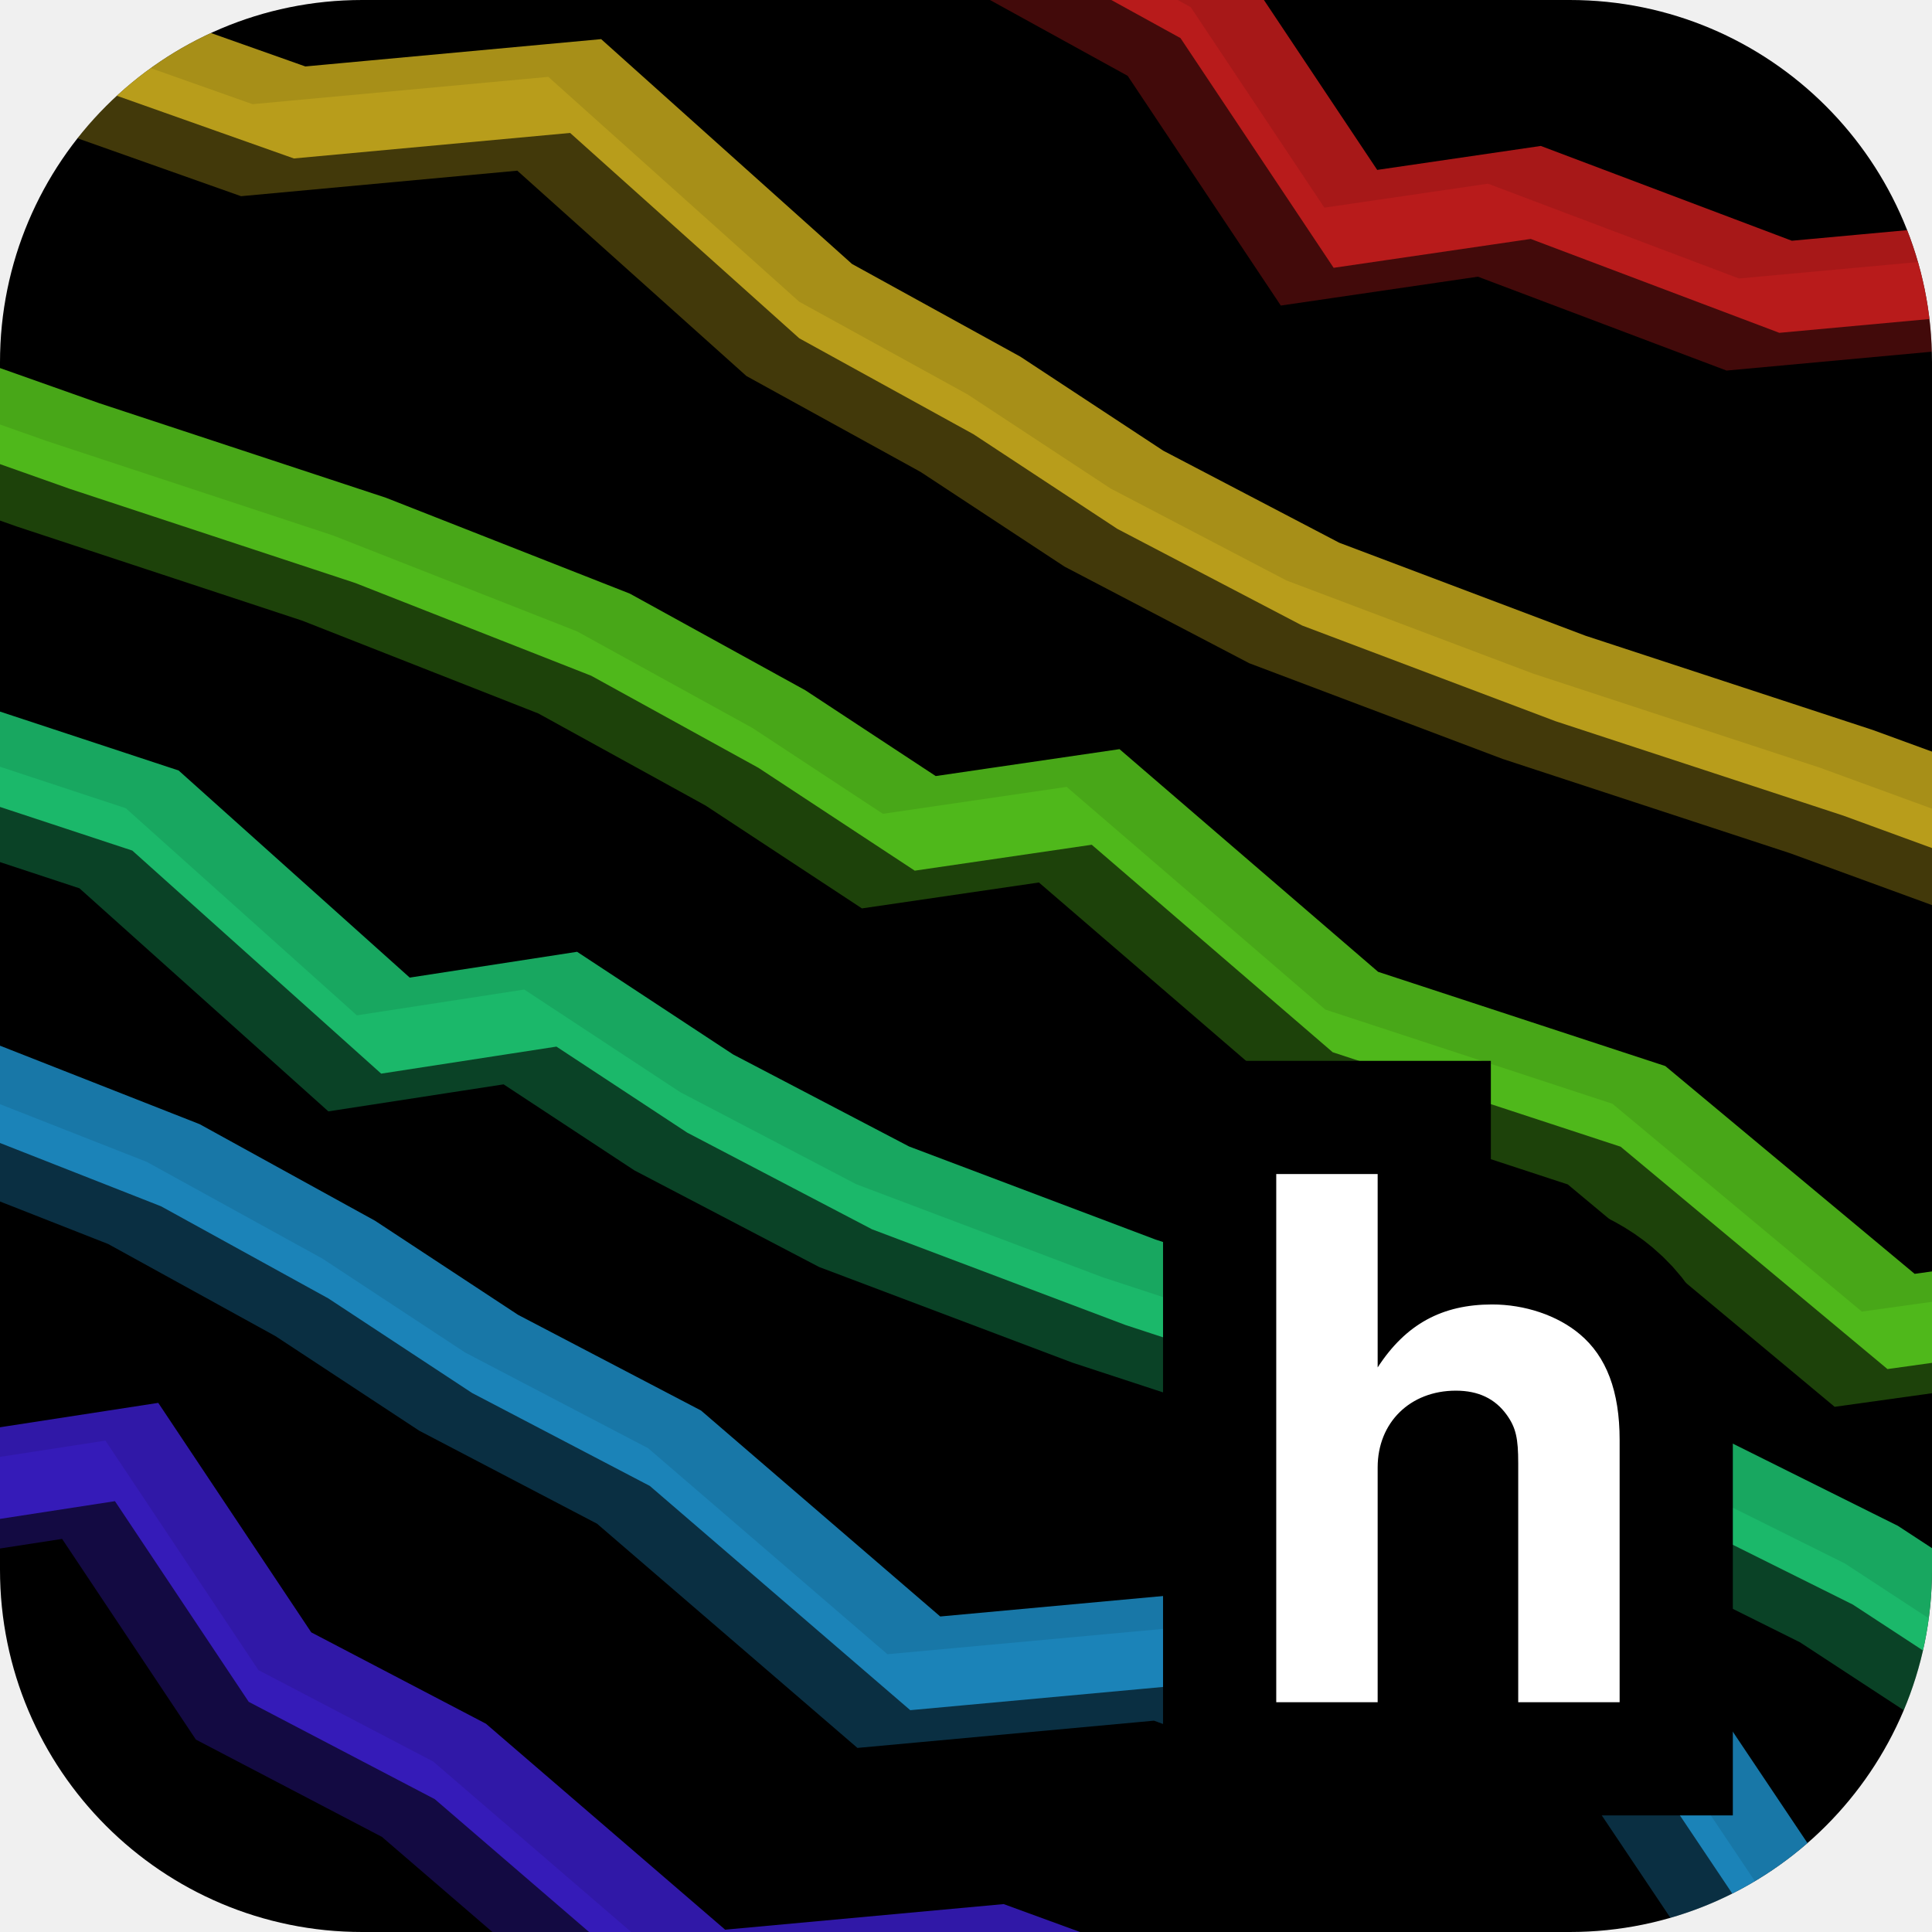
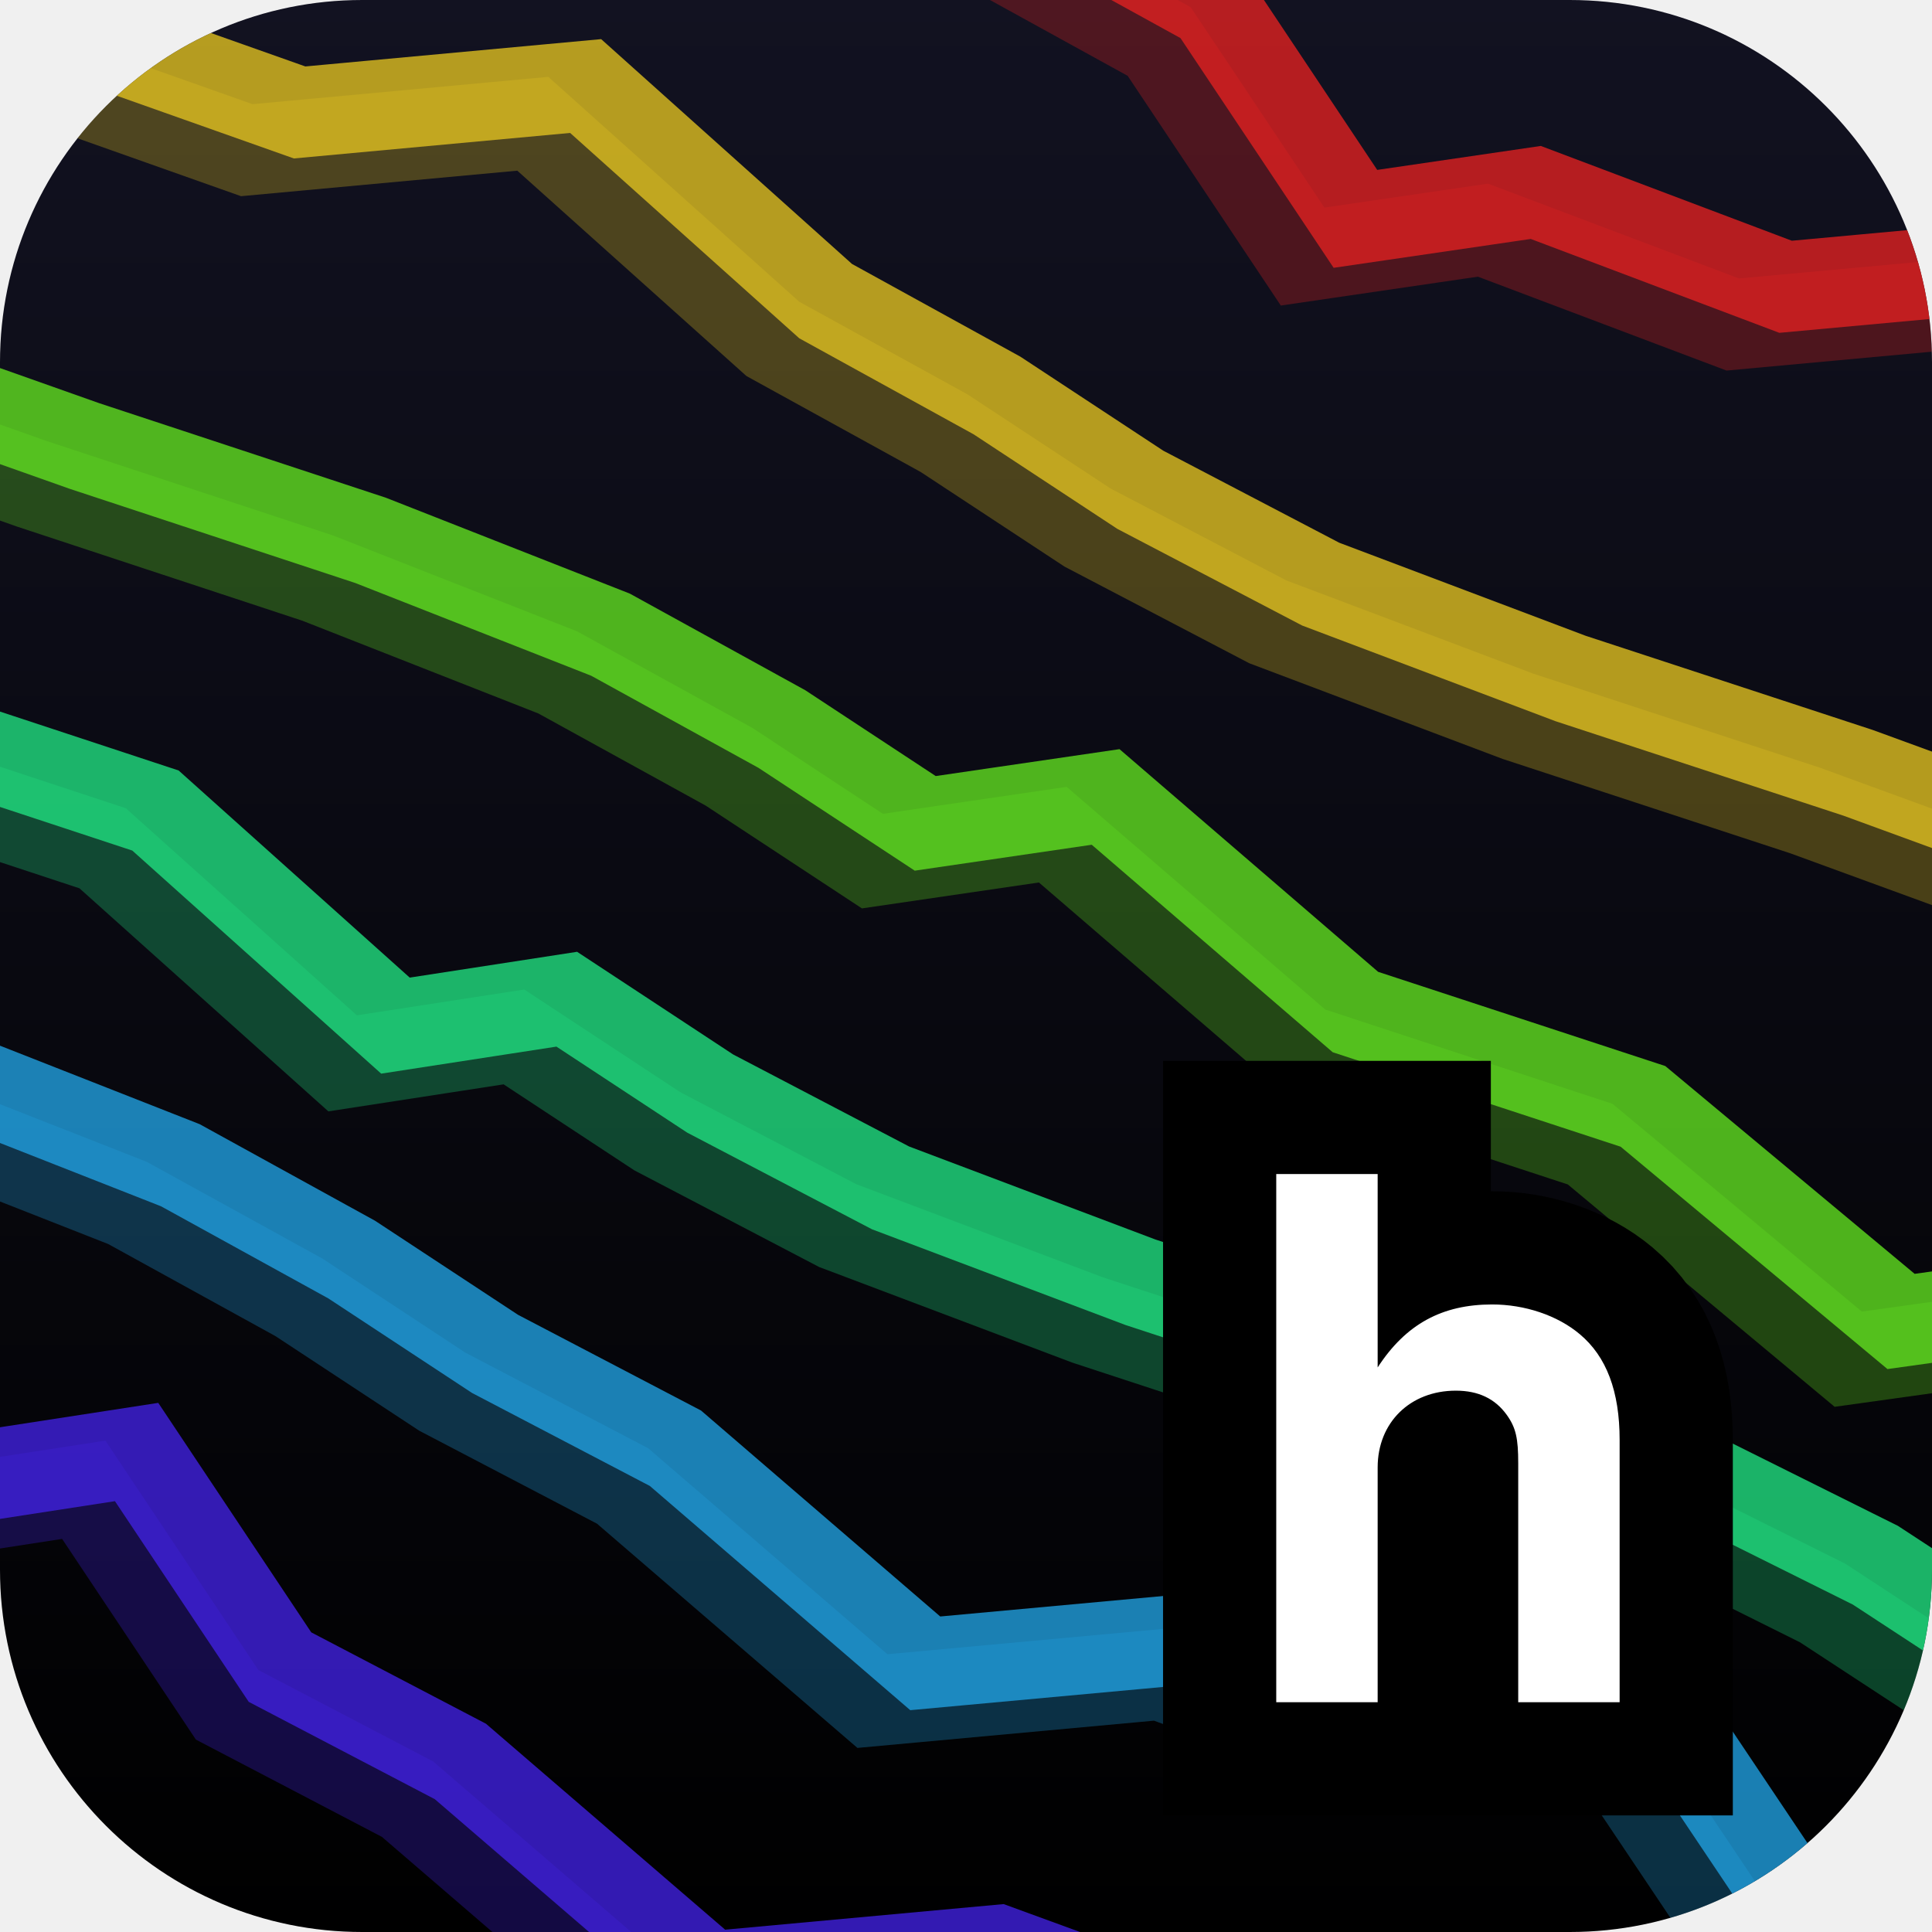
<svg xmlns="http://www.w3.org/2000/svg" width="256" height="256" viewBox="0 0 256 256">
  <defs>
    <clipPath id="rounded-corner">
      <rect x="0" y="0" width="100%" height="100%" rx="48" ry="48" />
    </clipPath>
+     <linearGradient id="bg" x1="0%" y1="0%" x2="0%" y2="100%">
+       <stop offset="0%" stop-color="hsl(240, 30%, 10%)" />
+       <stop offset="100%" stop-color="black" />
+     </linearGradient>
  </defs>
  <g clip-path="url(#rounded-corner)">
-     <rect width="100%" height="100%" fill="black" />
+     <rect width="100%" height="100%" fill="url(#bg)" />
    <g stroke-linecap="round" stroke-width="12" fill="none" opacity="0.3">
      <path stroke="hsl(0, 75%, 50%)" d="M -107.0, -91.0 L -70.1, -94.5 L -40.9, -82.0 L -20.1, -69.5 L -0.6, -57.0 L 25.9, -44.5 L 61.2, -32.0 L 99.1, -35.5 L 130.9, -7.0 L 153.6, 5.5 L 172.6, 34.0 L 196.5, 30.5 L 229.6, 43.0 L 267.7, 39.5 L 301.9, 68.0 L 327.0, 80.5 L 346.1, 93.0" />
      <path stroke="hsl(50, 75%, 50%)" d="M -98.6, -58.6 L -69.4, -30.1 L -48.6, -17.6 L -29.1, 10.9 L -2.6, 7.4 L 32.7, 19.9 L 70.6, 16.4 L 102.4, 44.9 L 125.1, 57.4 L 144.1, 69.9 L 168.0, 82.4 L 201.1, 94.9 L 239.2, 107.4 L 273.4, 119.9 L 298.5, 132.4 L 317.6, 144.9 L 339.4, 141.4" />
      <path stroke="hsl(100, 75%, 50%)" d="M -97.9, 14.1 L -77.1, 26.6 L -57.6, 39.1 L -31.1, 51.6 L 4.2, 64.1 L 42.1, 76.6 L 73.9, 89.1 L 96.6, 101.6 L 115.6, 114.1 L 139.5, 110.6 L 172.6, 139.1 L 210.7, 151.6 L 244.9, 180.1 L 270.0, 176.6 L 289.1, 189.1 L 310.9, 201.6 L 341.5, 214.1" />
      <path stroke="hsl(150, 75%, 50%)" d="M -105.6, 62.4 L -86.1, 74.9 L -59.6, 71.4 L -24.3, 99.9 L 13.6, 112.4 L 45.4, 140.9 L 68.1, 137.4 L 87.1, 149.9 L 111.0, 162.4 L 144.1, 174.9 L 182.2, 187.4 L 216.4, 199.9 L 241.5, 212.4 L 260.6, 224.9 L 282.4, 237.4 L 313.0, 265.9 L 350.5, 262.4" />
      <path stroke="hsl(200, 75%, 50%)" d="M -114.6, 109.4 L -88.1, 121.9 L -52.8, 134.4 L -14.9, 146.9 L 16.9, 159.4 L 39.6, 171.9 L 58.6, 184.4 L 82.5, 196.9 L 115.6, 225.4 L 153.7, 221.9 L 187.9, 234.4 L 213.0, 230.9 L 232.1, 259.4 L 253.9, 271.9 L 284.5, 300.4 L 322.0, 296.9 L 358.1, 309.4" />
      <path stroke="hsl(250, 75%, 50%)" d="M -116.6, 163.4 L -81.3, 191.9 L -43.4, 188.4 L -11.6, 200.9 L 11.1, 197.4 L 30.1, 225.9 L 54.0, 238.4 L 87.1, 266.9 L 125.2, 263.4 L 159.4, 275.9 L 184.5, 288.4 L 203.6, 300.9 L 225.4, 313.4 L 256.0, 325.9 L 293.5, 322.4 L 329.6, 350.9 L 357.4, 363.4" />
      <path stroke="hsl(300, 75%, 50%)" d="M -109.8, 242.2 L -71.9, 238.7 L -40.1, 251.2 L -17.4, 263.7 L 1.6, 276.2 L 25.5, 288.7 L 58.6, 301.2 L 96.7, 297.7 L 130.9, 326.2 L 156.0, 338.7 L 175.1, 367.2 L 196.9, 363.7 L 227.5, 376.2 L 265.0, 372.7 L 301.1, 401.2 L 328.9, 413.7 L 348.9, 426.2" />
    </g>
-     <g stroke-linecap="round" stroke-width="12" fill="none" opacity="0.75">
+     <g stroke-linecap="round" stroke-width="12" fill="none" opacity="0.8">
      <path stroke="hsl(0, 75%, 50%)" d="M -100.0, -96.0 L -63.1, -99.5 L -33.9, -87.0 L -13.1, -74.5 L 6.4, -62.0 L 32.9, -49.5 L 68.2, -37.0 L 106.1, -40.5 L 137.9, -12.0 L 160.6, 0.5 L 179.6, 29.0 L 203.5, 25.5 L 236.6, 38.0 L 274.7, 34.5 L 308.9, 63.0 L 334.0, 75.5 L 353.1, 88.0" />
      <path stroke="hsl(50, 75%, 50%)" d="M -91.6, -63.6 L -62.4, -35.1 L -41.6, -22.6 L -22.1, 5.9 L 4.4, 2.4 L 39.7, 14.9 L 77.6, 11.4 L 109.4, 39.9 L 132.1, 52.4 L 151.1, 64.9 L 175.0, 77.4 L 208.1, 89.9 L 246.2, 102.4 L 280.4, 114.9 L 305.5, 127.4 L 324.6, 139.9 L 346.4, 136.4" />
      <path stroke="hsl(100, 75%, 50%)" d="M -90.9, 9.1 L -70.1, 21.6 L -50.6, 34.1 L -24.1, 46.6 L 11.2, 59.1 L 49.1, 71.6 L 80.9, 84.1 L 103.6, 96.6 L 122.6, 109.1 L 146.5, 105.6 L 179.6, 134.1 L 217.7, 146.6 L 251.9, 175.1 L 277.0, 171.6 L 296.1, 184.1 L 317.9, 196.6 L 348.5, 209.1" />
      <path stroke="hsl(150, 75%, 50%)" d="M -98.6, 57.4 L -79.1, 69.9 L -52.6, 66.4 L -17.3, 94.9 L 20.6, 107.4 L 52.4, 135.9 L 75.1, 132.4 L 94.1, 144.9 L 118.0, 157.4 L 151.1, 169.9 L 189.2, 182.4 L 223.4, 194.9 L 248.5, 207.4 L 267.6, 219.9 L 289.4, 232.4 L 320.0, 260.9 L 357.5, 257.4" />
      <path stroke="hsl(200, 75%, 50%)" d="M -107.6, 104.4 L -81.1, 116.9 L -45.8, 129.4 L -7.9, 141.9 L 23.9, 154.4 L 46.6, 166.9 L 65.6, 179.4 L 89.5, 191.9 L 122.6, 220.4 L 160.7, 216.9 L 194.9, 229.4 L 220.0, 225.9 L 239.1, 254.4 L 260.9, 266.9 L 291.5, 295.4 L 329.0, 291.9 L 365.1, 304.4" />
      <path stroke="hsl(250, 75%, 50%)" d="M -109.6, 158.4 L -74.3, 186.9 L -36.4, 183.4 L -4.6, 195.9 L 18.1, 192.4 L 37.1, 220.9 L 61.0, 233.4 L 94.1, 261.9 L 132.2, 258.4 L 166.4, 270.9 L 191.5, 283.4 L 210.6, 295.9 L 232.4, 308.4 L 263.0, 320.9 L 300.5, 317.4 L 336.6, 345.9 L 364.4, 358.4" />
      <path stroke="hsl(300, 75%, 50%)" d="M -102.8, 237.2 L -64.9, 233.7 L -33.1, 246.2 L -10.4, 258.7 L 8.6, 271.2 L 32.5, 283.7 L 65.6, 296.2 L 103.7, 292.7 L 137.9, 321.2 L 163.0, 333.7 L 182.1, 362.2 L 203.9, 358.7 L 234.5, 371.2 L 272.0, 367.7 L 308.1, 396.2 L 335.9, 408.7 L 355.9, 421.2" />
    </g>
    <text x="192" y="192" font-weight="bold" text-anchor="middle" dominant-baseline="middle" font-size="96" font-family="Monserrat, Helvetica, Arial, sans-serif" fill="white" stroke="black" stroke-width="30" paint-order="stroke">h</text>
  </g>
</svg>
